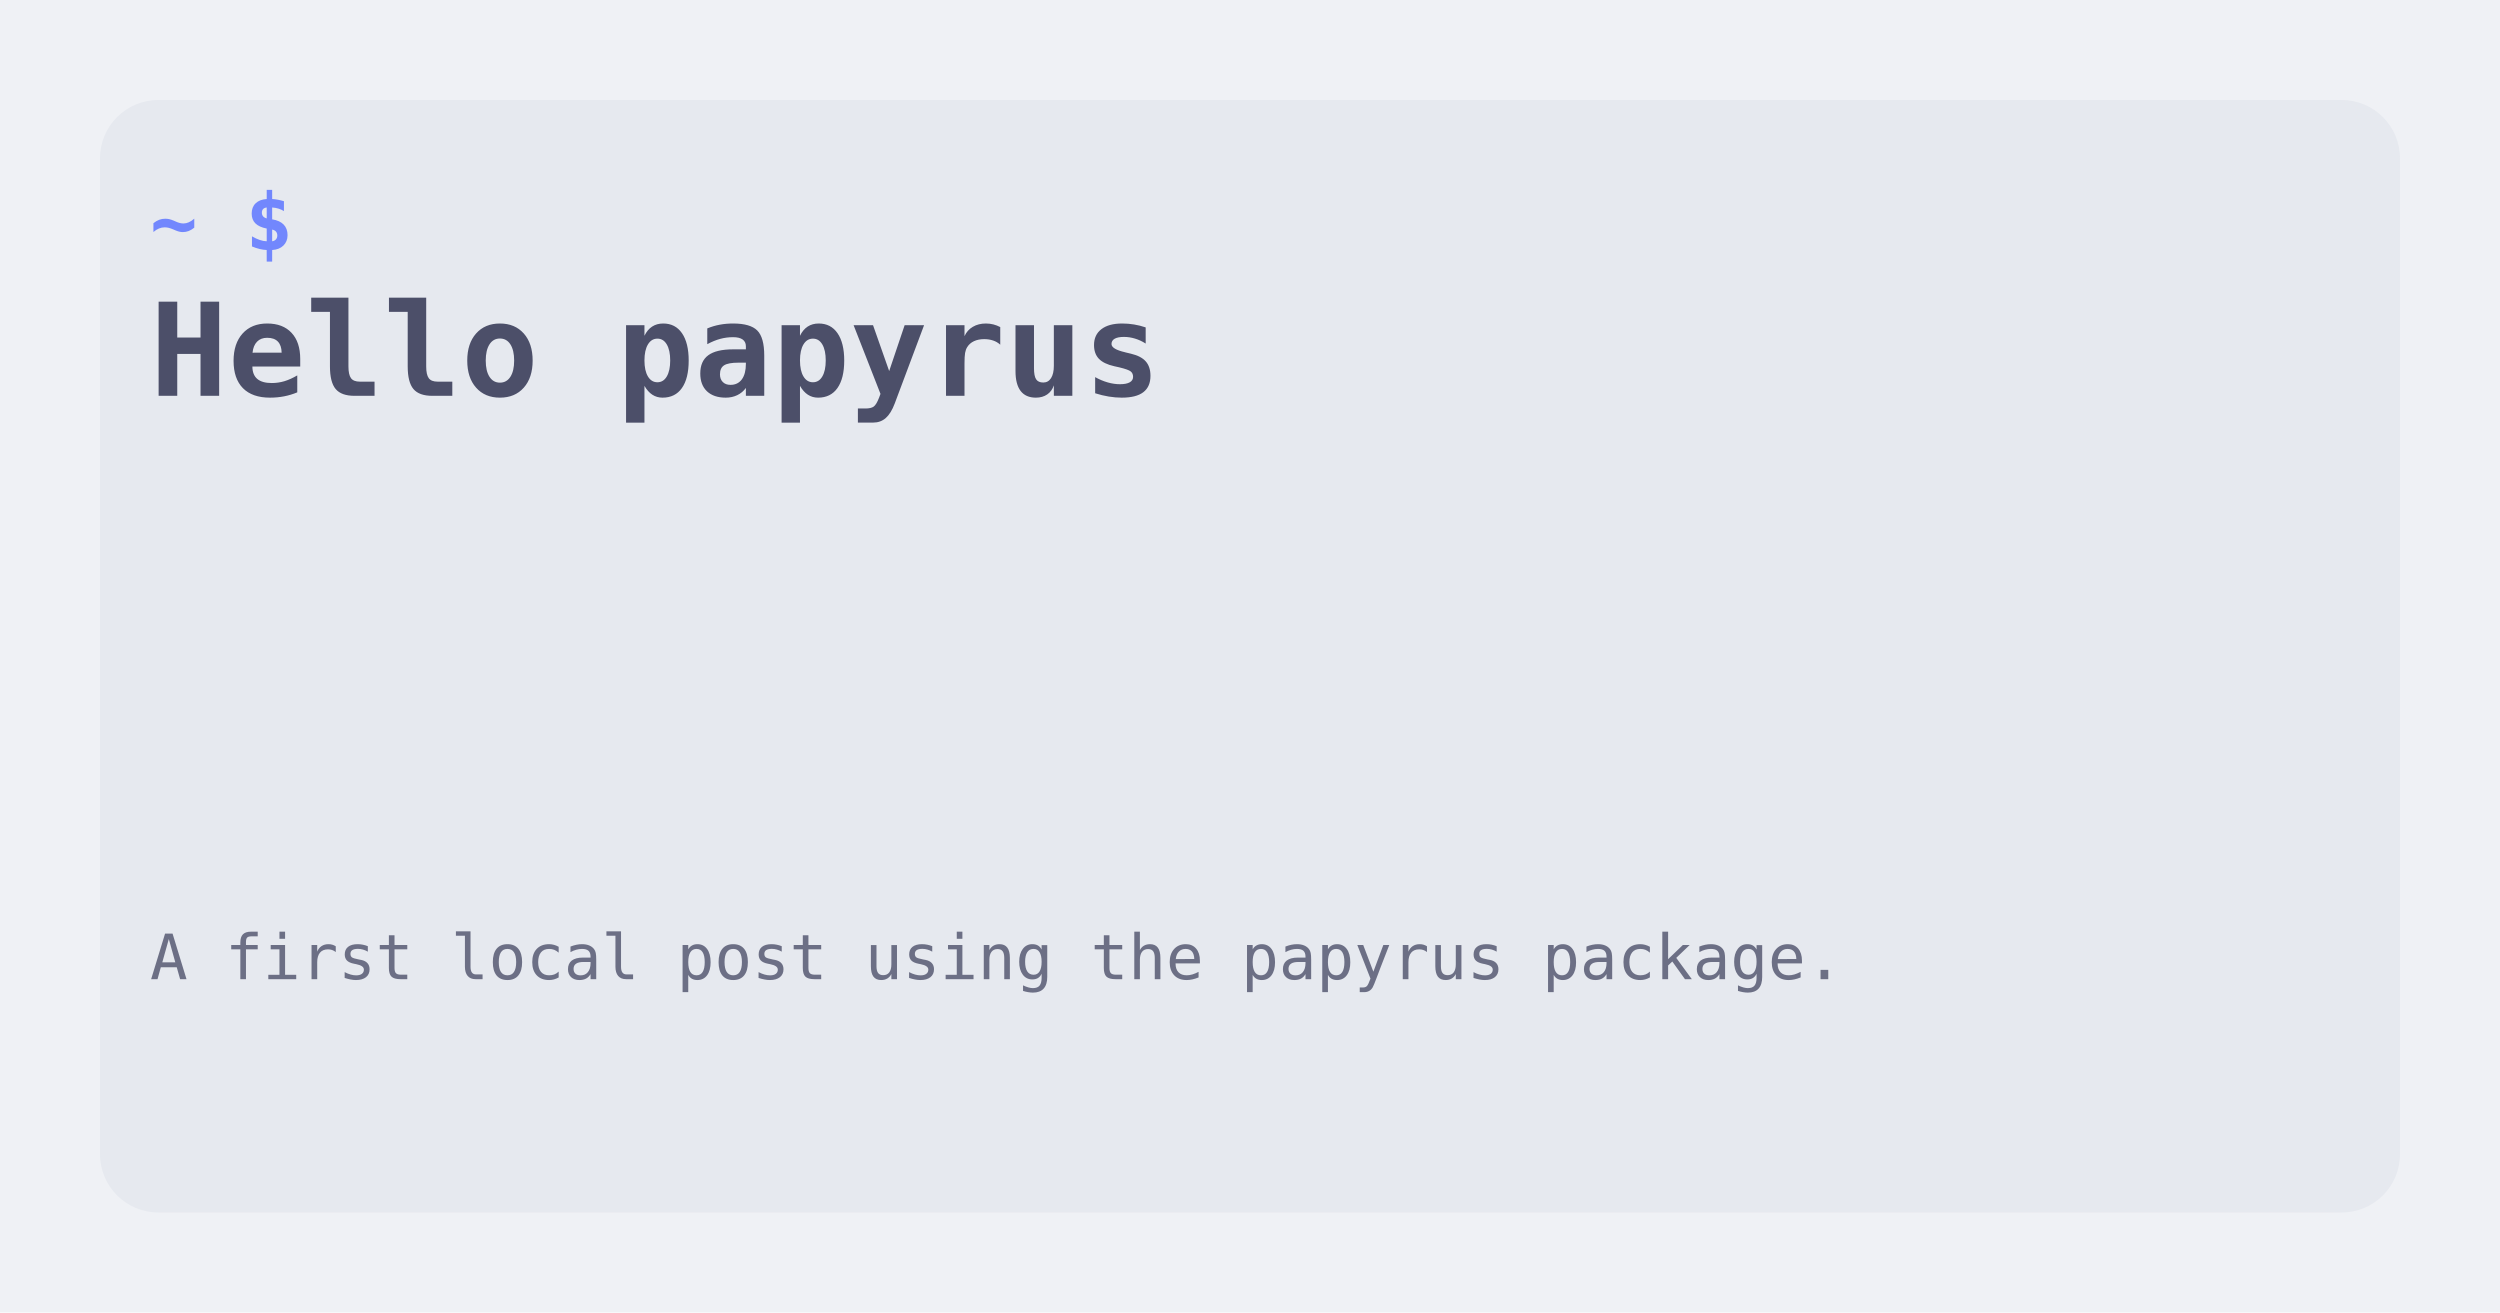
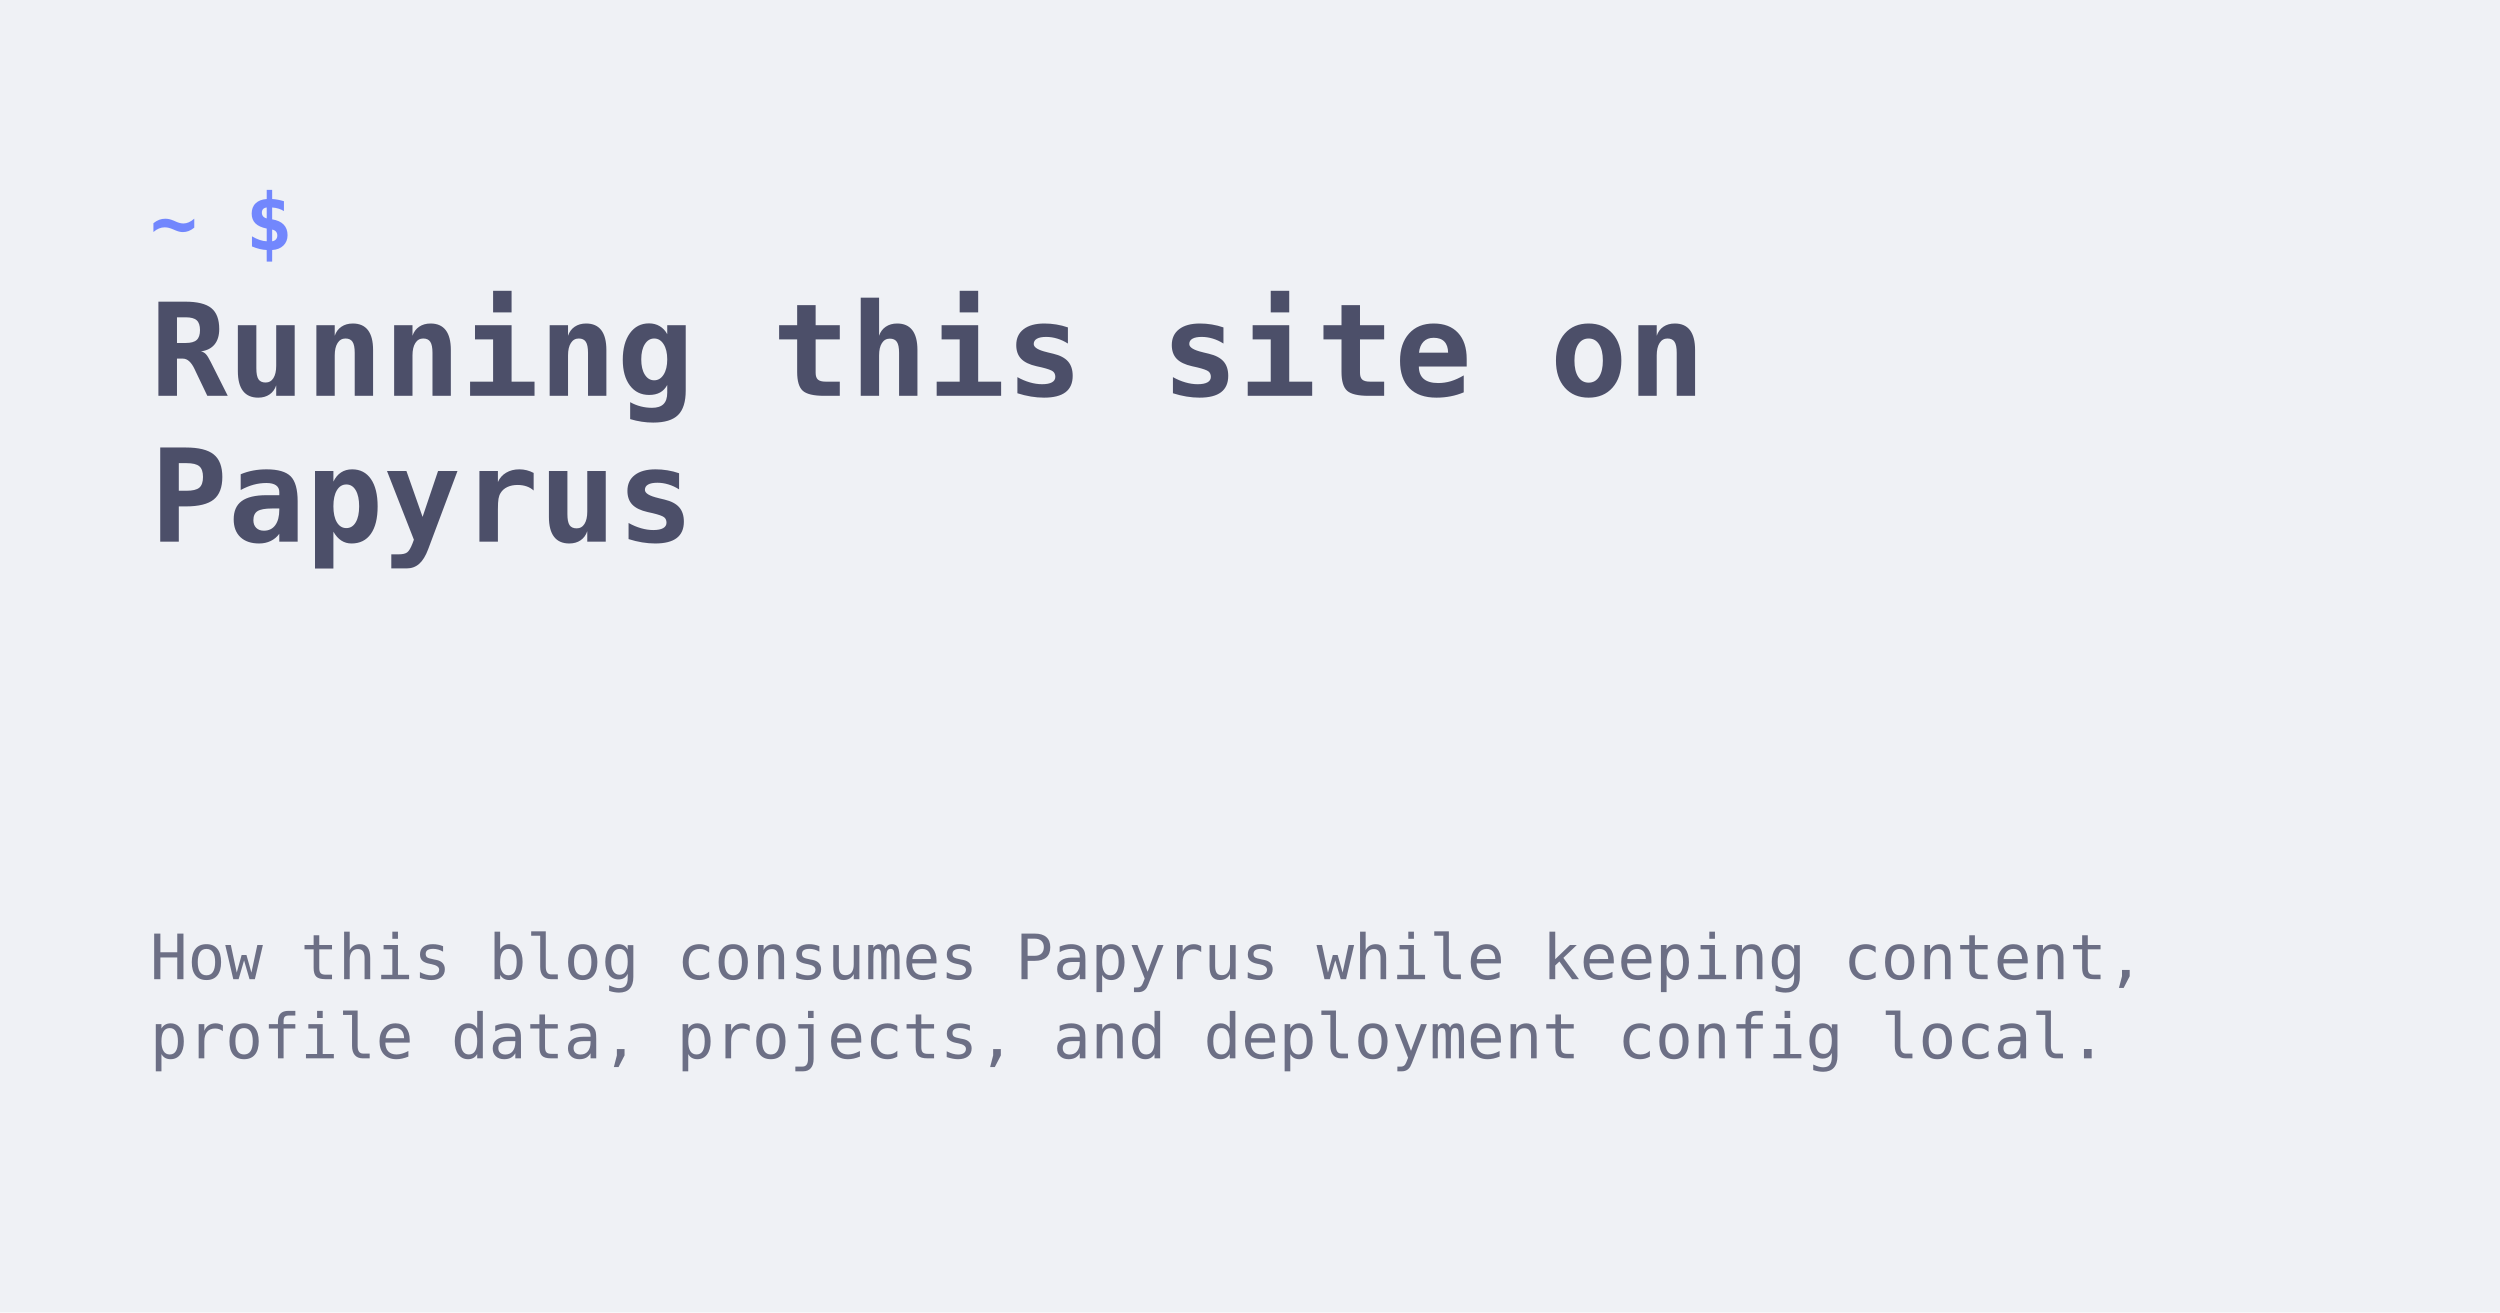
- <svg xmlns="http://www.w3.org/2000/svg" viewBox="0 0 1200 630" role="img" aria-label="Hello papyrus">
+ <svg xmlns="http://www.w3.org/2000/svg" viewBox="0 0 1200 630" role="img" aria-label="Running this site on Papyrus">
  <style>
    rect.bg { fill: var(--paper-bg, #eff1f5); }
-     rect.panel { fill: var(--paper-panel, #e6e9ef); }
    text { fill: var(--paper-fg, #4c4f69); font-family: ui-monospace, SFMono-Regular, Menlo, Consolas, monospace; }
    .brand { fill: var(--paper-accent, #7287fd); font-size: 38px; font-weight: 700; }
    .brand-mark { fill: var(--paper-accent, #7287fd); }
    .title { font-size: 62px; font-weight: 800; letter-spacing: 0; }
    .desc { fill: var(--paper-muted, #6c6f85); font-size: 30px; }
  </style>
  <rect class="bg" width="1200" height="630" rx="0" />
-   <rect class="panel" x="48" y="48" width="1104" height="534" rx="28" />
  <text x="72" y="120" class="brand">~ $</text>
-   <text x="72" y="190" class="title">Hello papyrus</text>
-   <text x="72" y="470" class="desc">A first local post using the papyrus package.</text>
+   <text x="72" y="190" class="title">Running this site on</text>
+   <text x="72" y="260" class="title">Papyrus</text>
+   <text x="72" y="470" class="desc">How this blog consumes Papyrus while keeping content,</text>
+   <text x="72" y="508" class="desc">profile data, projects, and deployment config local.</text>
</svg>
